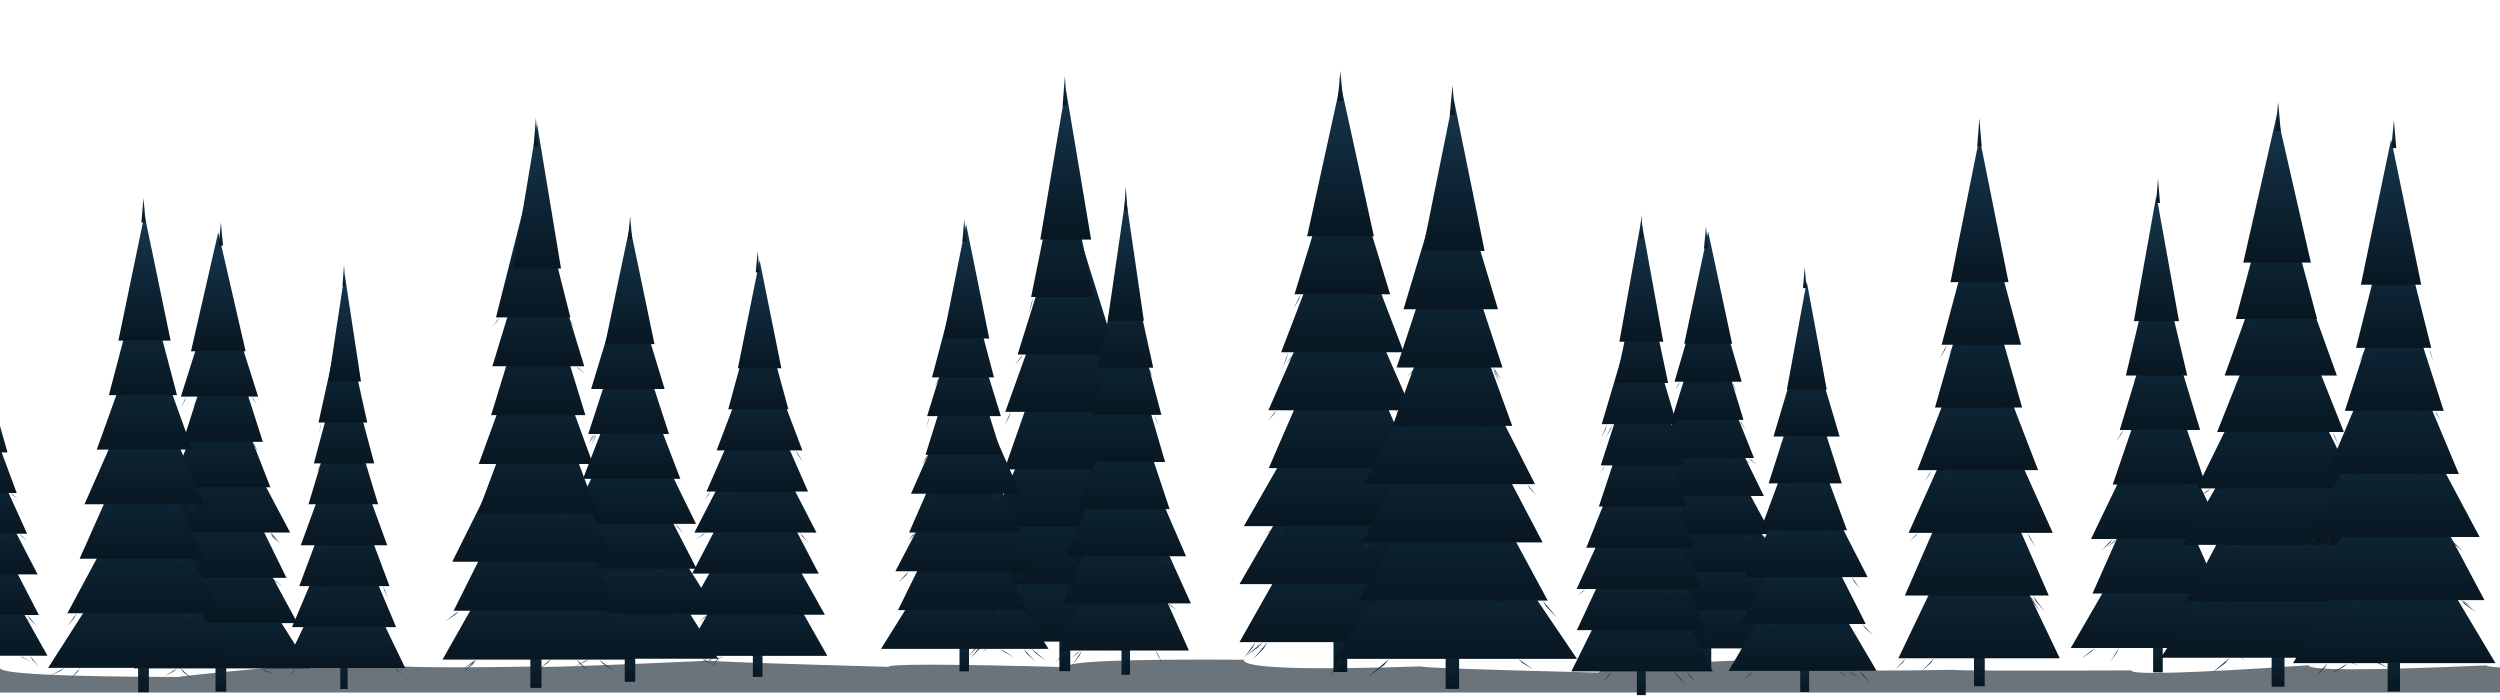
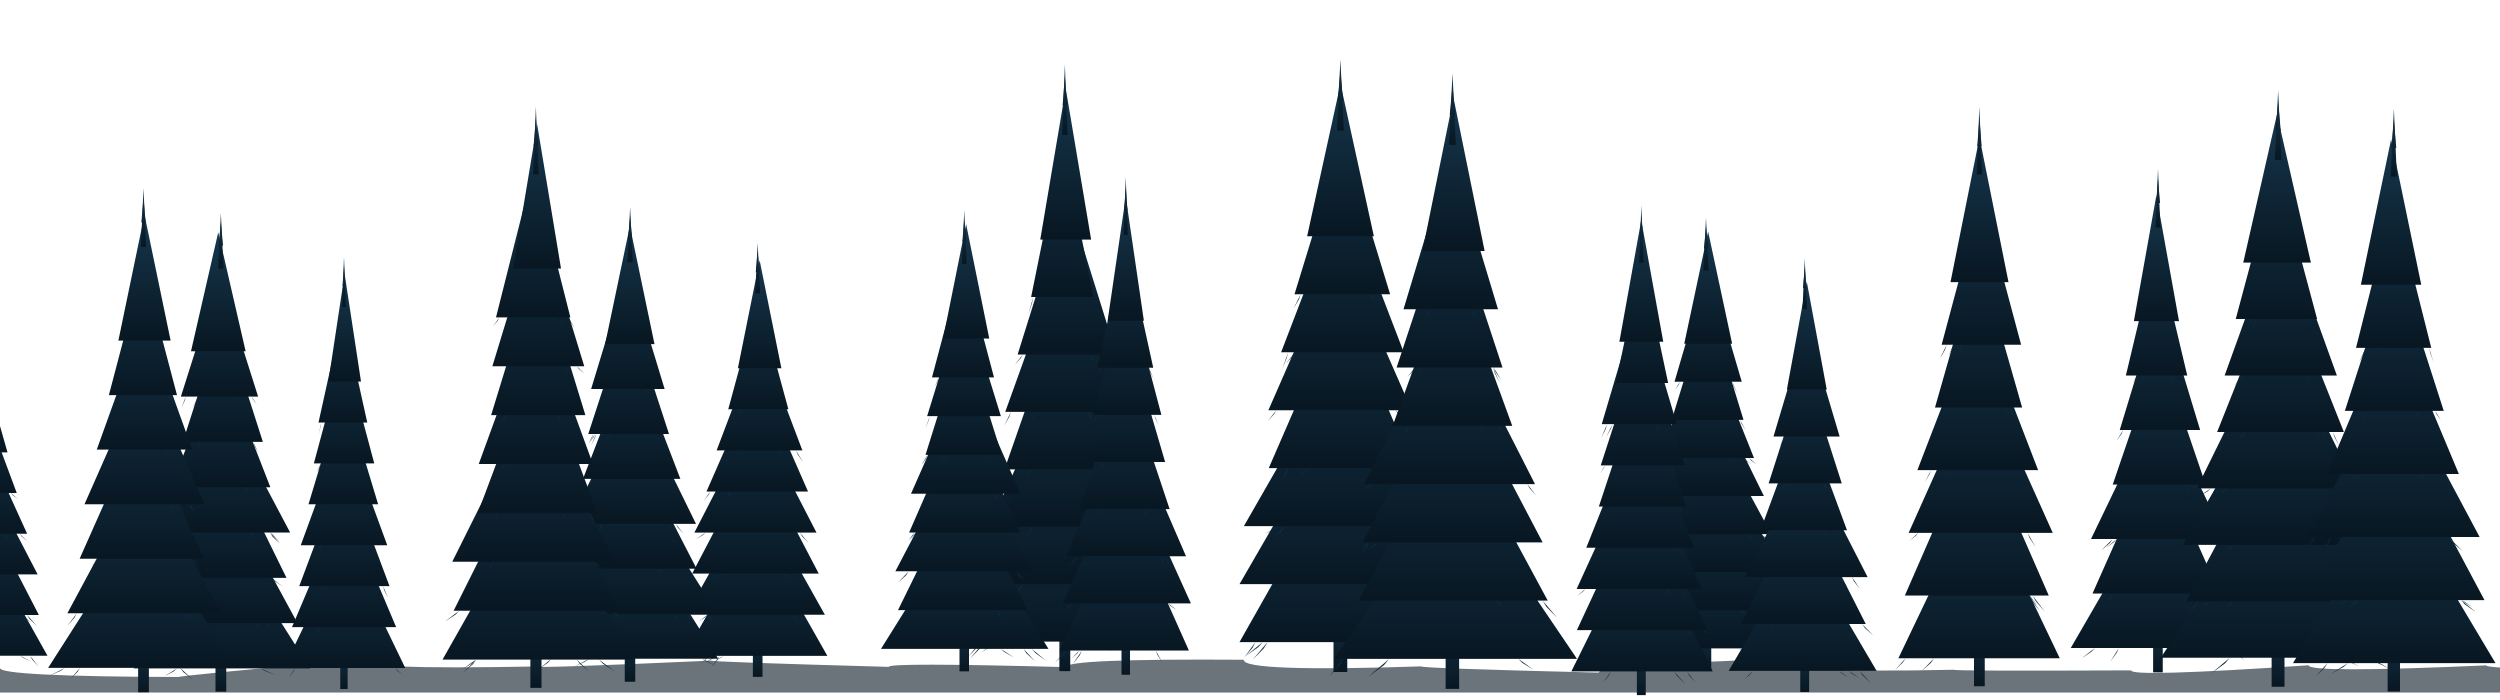
<svg xmlns="http://www.w3.org/2000/svg" viewBox="0 0 2000 560" preserveAspectRatio="none">
  <defs>
    <linearGradient id="g" x1="0" y1="0" x2="0" y2="1">
      <stop offset="0" stop-color="#16374e" />
      <stop offset="1" stop-color="#081722" />
    </linearGradient>
  </defs>
  <path d="M0 554 L0 534.4 Q 0 541.2 143 541.6 Q 142 540.7 285 527.7 Q 284 535.9 427 533.2 Q 426 534.9 569 528.5 Q 568 529.5 711 533.5 Q 710 529.9 853 533.7 Q 852 526.8 995 527.8 Q 994 537.8 1137 533.1 Q 1136 534.6 1279 538.1 Q 1278 532.1 1421 527.3 Q 1420 538.9 1563 535.8 Q 1562 536.9 1705 536.3 Q 1704 541.9 1847 532.2 Q 1846 538.6 1989 532.3 Q 1988 535.6 2131 537.0 L2000 554 Z" fill="#081722" opacity="0.6" />
  <rect x="847.5" y="475.6" width="8.7" height="61.3" fill="url(#g)" />
  <polygon points="779.5,513.3 922.5,513.3 851.0,371.9" fill="url(#g)" />
  <polygon points="881.6,513.3 888.9,521.4 883.4,516.1" fill="url(#g)" />
  <polygon points="784.5,513.3 774.8,525.1 782.1,517.5" fill="url(#g)" />
  <polygon points="796.4,513.3 785.3,521.8 793.6,516.3" fill="url(#g)" />
  <polygon points="787.5,513.3 775.8,527.1 784.6,518.1" fill="url(#g)" />
  <polygon points="777.9,467.4 923.9,467.4 850.9,328.9" fill="url(#g)" />
  <polygon points="790.1,467.4 777.8,474.2 787.0,469.8" fill="url(#g)" />
  <polygon points="794.3,467.4 784.4,474.5 791.9,469.9" fill="url(#g)" />
  <polygon points="818.4,467.4 808.3,478.9 815.9,471.4" fill="url(#g)" />
  <polygon points="791.5,421.4 912.5,421.4 852.0,285.9" fill="url(#g)" />
  <polygon points="810.1,421.4 799.3,429.3 807.4,424.2" fill="url(#g)" />
  <polygon points="825.8,421.4 817.9,434.6 823.8,426.0" fill="url(#g)" />
  <polygon points="812.6,421.4 803.3,430.6 810.3,424.6" fill="url(#g)" />
  <polygon points="801.1,421.4 790.5,429.4 798.4,424.2" fill="url(#g)" />
  <polygon points="803.6,375.5 896.2,375.5 849.9,242.9" fill="url(#g)" />
  <polygon points="817.2,375.5 811.6,383.3 815.8,378.2" fill="url(#g)" />
  <polygon points="825.8,375.5 818.0,383.4 823.9,378.2" fill="url(#g)" />
  <polygon points="871.2,375.5 876.3,385.0 872.5,378.8" fill="url(#g)" />
  <polygon points="879.6,375.5 885.2,388.4 881.0,380.0" fill="url(#g)" />
  <polygon points="804.2,329.5 897.3,329.5 850.8,199.9" fill="url(#g)" />
  <polygon points="870.5,329.5 876.2,342.0 871.9,333.9" fill="url(#g)" />
  <polygon points="828.4,329.5 823.4,342.3 827.1,334.0" fill="url(#g)" />
  <polygon points="879.5,329.5 885.3,340.9 881.0,333.5" fill="url(#g)" />
  <polygon points="808.7,329.5 803.4,340.7 807.4,333.4" fill="url(#g)" />
  <polygon points="814.1,283.6 893.2,283.6 853.7,156.9" fill="url(#g)" />
  <polygon points="872.4,283.6 879.3,295.0 874.2,287.6" fill="url(#g)" />
  <polygon points="818.3,283.6 811.9,291.7 816.7,286.4" fill="url(#g)" />
  <polygon points="824.9,237.6 874.8,237.6 849.9,113.9" fill="url(#g)" />
  <polygon points="839.5,237.6 836.7,246.2 838.8,240.6" fill="url(#g)" />
  <polygon points="826.6,237.6 822.6,251.7 825.6,242.5" fill="url(#g)" />
  <polygon points="831.8,237.6 828.0,251.2 830.9,242.4" fill="url(#g)" />
  <polygon points="862.9,237.6 866.9,248.0 863.9,241.3" fill="url(#g)" />
  <rect x="1360.6" y="490.5" width="8.4" height="45.7" fill="url(#g)" />
  <polygon points="1300.3,518.7 1428.4,518.7 1364.3,413.2" fill="url(#g)" />
  <polygon points="1391.3,518.7 1401.5,525.4 1393.9,521.0" fill="url(#g)" />
  <polygon points="1408.8,518.7 1417.3,524.2 1410.9,520.6" fill="url(#g)" />
  <polygon points="1327.6,518.7 1317.0,525.6 1324.9,521.1" fill="url(#g)" />
  <polygon points="1299.2,488.2 1429.8,488.2 1364.5,384.7" fill="url(#g)" />
  <polygon points="1391.8,488.2 1402.6,494.3 1394.5,490.3" fill="url(#g)" />
  <polygon points="1325.2,488.2 1318.6,495.6 1323.5,490.8" fill="url(#g)" />
  <polygon points="1302.4,457.7 1428.4,457.7 1365.4,356.2" fill="url(#g)" />
  <polygon points="1324.9,457.7 1314.7,463.2 1322.4,459.6" fill="url(#g)" />
  <polygon points="1406.4,457.7 1415.9,462.0 1408.8,459.2" fill="url(#g)" />
  <polygon points="1314.7,457.7 1306.6,464.6 1312.6,460.1" fill="url(#g)" />
  <polygon points="1413.9,457.7 1424.6,468.2 1416.5,461.4" fill="url(#g)" />
  <polygon points="1309.6,427.3 1417.1,427.3 1363.3,327.7" fill="url(#g)" />
  <polygon points="1408.9,427.3 1417.5,434.4 1411.0,429.8" fill="url(#g)" />
  <polygon points="1397.4,427.3 1407.0,435.8 1399.8,430.3" fill="url(#g)" />
  <polygon points="1315.3,396.8 1411.1,396.8 1363.2,299.2" fill="url(#g)" />
  <polygon points="1398.4,396.8 1403.9,404.4 1399.7,399.5" fill="url(#g)" />
  <polygon points="1318.3,396.8 1312.4,402.7 1316.8,398.9" fill="url(#g)" />
  <polygon points="1326.8,366.4 1403.2,366.4 1365.0,270.7" fill="url(#g)" />
  <polygon points="1329.5,366.4 1323.3,370.7 1327.9,367.9" fill="url(#g)" />
  <polygon points="1399.3,366.4 1405.2,371.5 1400.7,368.2" fill="url(#g)" />
  <polygon points="1394.3,366.4 1401.0,371.3 1396.0,368.1" fill="url(#g)" />
  <polygon points="1382.6,366.4 1386.7,375.8 1383.7,369.7" fill="url(#g)" />
  <polygon points="1337.4,335.9 1394.8,335.9 1366.1,242.2" fill="url(#g)" />
  <polygon points="1339.8,335.9 1336.4,340.3 1339.0,337.4" fill="url(#g)" />
  <polygon points="1384.2,335.9 1387.1,344.1 1384.9,338.8" fill="url(#g)" />
  <polygon points="1392.1,335.9 1396.5,344.3 1393.2,338.8" fill="url(#g)" />
  <polygon points="1379.6,335.9 1383.6,345.4 1380.6,339.2" fill="url(#g)" />
  <polygon points="1339.6,305.4 1393.4,305.4 1366.5,213.7" fill="url(#g)" />
  <polygon points="1377.3,305.4 1381.6,314.8 1378.4,308.7" fill="url(#g)" />
  <polygon points="1385.7,305.4 1389.8,314.7 1386.8,308.7" fill="url(#g)" />
  <polygon points="1344.0,305.4 1340.0,311.9 1343.0,307.7" fill="url(#g)" />
  <rect x="1066.8" y="475.7" width="11.0" height="61.9" fill="url(#g)" />
  <polygon points="991.6,513.7 1153.1,513.7 1072.3,371.0" fill="url(#g)" />
  <polygon points="1010.2,513.7 996.8,524.7 1006.9,517.5" fill="url(#g)" />
  <polygon points="1004.3,513.7 995.3,526.2 1002.1,518.1" fill="url(#g)" />
  <polygon points="1014.1,513.7 1002.1,527.8 1011.1,518.6" fill="url(#g)" />
  <polygon points="991.6,467.3 1153.1,467.3 1072.4,327.6" fill="url(#g)" />
  <polygon points="1128.5,467.3 1142.6,478.1 1132.0,471.1" fill="url(#g)" />
  <polygon points="1141.9,467.3 1153.9,475.3 1144.9,470.1" fill="url(#g)" />
  <polygon points="995.1,420.9 1152.0,420.9 1073.5,284.1" fill="url(#g)" />
  <polygon points="1023.6,420.9 1011.5,427.2 1020.6,423.1" fill="url(#g)" />
  <polygon points="1027.7,420.9 1015.4,433.6 1024.7,425.4" fill="url(#g)" />
  <polygon points="1015.0,374.5 1131.1,374.5 1073.1,240.7" fill="url(#g)" />
  <polygon points="1044.8,374.5 1037.8,385.0 1043.0,378.2" fill="url(#g)" />
  <polygon points="1030.9,374.5 1021.5,388.7 1028.6,379.5" fill="url(#g)" />
  <polygon points="1101.1,374.5 1109.9,385.1 1103.3,378.2" fill="url(#g)" />
  <polygon points="1014.7,328.2 1129.4,328.2 1072.0,197.3" fill="url(#g)" />
  <polygon points="1021.0,328.2 1014.3,336.9 1019.3,331.2" fill="url(#g)" />
  <polygon points="1116.2,328.2 1125.7,336.4 1118.6,331.1" fill="url(#g)" />
  <polygon points="1024.9,281.8 1123.0,281.8 1073.9,153.9" fill="url(#g)" />
  <polygon points="1036.3,281.8 1028.6,290.7 1034.4,284.9" fill="url(#g)" />
  <polygon points="1030.6,281.8 1025.6,295.6 1029.3,286.6" fill="url(#g)" />
  <polygon points="1035.6,235.4 1112.1,235.4 1073.9,110.5" fill="url(#g)" />
  <polygon points="1040.6,235.4 1034.8,246.8 1039.2,239.4" fill="url(#g)" />
  <polygon points="1096.2,235.4 1103.0,244.4 1097.9,238.5" fill="url(#g)" />
  <polygon points="1097.8,235.4 1102.5,242.2 1099.0,237.8" fill="url(#g)" />
  <polygon points="1101.7,235.4 1107.3,248.0 1103.1,239.8" fill="url(#g)" />
  <rect x="767.6" y="490.5" width="7.6" height="46.6" fill="url(#g)" />
  <polygon points="704.8,519.1 838.8,519.1 771.8,411.7" fill="url(#g)" />
  <polygon points="825.4,519.1 836.9,528.7 828.3,522.4" fill="url(#g)" />
  <polygon points="818.8,519.1 828.1,529.1 821.1,522.6" fill="url(#g)" />
  <polygon points="800.6,519.1 811.4,526.1 803.3,521.5" fill="url(#g)" />
  <polygon points="718.4,488.1 822.0,488.1 770.2,382.6" fill="url(#g)" />
  <polygon points="797.4,488.1 804.3,498.7 799.1,491.8" fill="url(#g)" />
  <polygon points="797.9,488.1 805.7,493.0 799.9,489.8" fill="url(#g)" />
  <polygon points="716.3,457.0 824.7,457.0 770.5,353.6" fill="url(#g)" />
  <polygon points="812.7,457.0 822.4,467.7 815.1,460.7" fill="url(#g)" />
  <polygon points="727.0,457.0 718.4,466.1 724.9,460.2" fill="url(#g)" />
  <polygon points="727.3,426.0 815.9,426.0 771.6,324.5" fill="url(#g)" />
  <polygon points="735.7,426.0 728.1,435.1 733.8,429.2" fill="url(#g)" />
  <polygon points="807.2,426.0 812.1,430.7 808.4,427.6" fill="url(#g)" />
  <polygon points="732.8,426.0 727.9,432.1 731.5,428.1" fill="url(#g)" />
  <polygon points="731.8,426.0 726.4,432.6 730.5,428.3" fill="url(#g)" />
  <polygon points="728.8,395.0 816.4,395.0 772.6,295.5" fill="url(#g)" />
  <polygon points="795.1,395.0 800.9,402.9 796.5,397.7" fill="url(#g)" />
  <polygon points="804.6,395.0 809.1,405.6 805.7,398.7" fill="url(#g)" />
  <polygon points="794.1,395.0 798.6,403.4 795.2,397.9" fill="url(#g)" />
  <polygon points="745.5,395.0 740.7,403.5 744.3,397.9" fill="url(#g)" />
  <polygon points="740.4,363.9 801.4,363.9 770.9,266.4" fill="url(#g)" />
  <polygon points="754.9,363.9 750.2,373.9 753.7,367.4" fill="url(#g)" />
  <polygon points="758.1,363.9 753.6,373.9 757.0,367.4" fill="url(#g)" />
  <polygon points="742.1,363.9 737.2,372.0 740.9,366.8" fill="url(#g)" />
  <polygon points="787.4,363.9 790.8,371.6 788.2,366.6" fill="url(#g)" />
  <polygon points="741.7,332.9 800.7,332.9 771.2,237.4" fill="url(#g)" />
  <polygon points="756.0,332.9 753.1,339.7 755.3,335.3" fill="url(#g)" />
  <polygon points="743.8,332.9 740.4,342.8 742.9,336.3" fill="url(#g)" />
  <polygon points="745.6,301.9 795.2,301.9 770.4,208.4" fill="url(#g)" />
  <polygon points="751.1,301.9 747.8,309.5 750.3,304.5" fill="url(#g)" />
  <polygon points="785.9,301.9 790.3,307.4 787.0,303.8" fill="url(#g)" />
  <rect x="1722.5" y="487.1" width="7.7" height="50.8" fill="url(#g)" />
  <polygon points="1656.6,518.4 1792.4,518.4 1724.5,401.0" fill="url(#g)" />
  <polygon points="1675.9,518.4 1665.3,526.7 1673.2,521.3" fill="url(#g)" />
  <polygon points="1784.4,518.4 1796.0,528.5 1787.3,521.9" fill="url(#g)" />
  <polygon points="1695.1,518.4 1688.2,529.4 1693.4,522.2" fill="url(#g)" />
  <polygon points="1674.0,474.8 1775.8,474.8 1724.9,360.2" fill="url(#g)" />
  <polygon points="1769.1,474.8 1776.0,484.4 1770.8,478.1" fill="url(#g)" />
  <polygon points="1690.8,474.8 1682.5,484.5 1688.8,478.2" fill="url(#g)" />
  <polygon points="1672.8,431.2 1780.4,431.2 1726.6,319.4" fill="url(#g)" />
  <polygon points="1690.1,431.2 1681.1,440.3 1687.9,434.4" fill="url(#g)" />
  <polygon points="1693.2,431.2 1685.3,438.1 1691.2,433.6" fill="url(#g)" />
  <polygon points="1690.2,387.6 1764.5,387.6 1727.4,278.6" fill="url(#g)" />
  <polygon points="1755.9,387.6 1762.1,398.2 1757.4,391.3" fill="url(#g)" />
  <polygon points="1752.2,387.6 1758.3,392.9 1753.7,389.5" fill="url(#g)" />
  <polygon points="1756.6,387.6 1763.2,394.5 1758.2,390.0" fill="url(#g)" />
  <polygon points="1748.6,387.6 1753.0,397.8 1749.7,391.2" fill="url(#g)" />
  <polygon points="1695.8,344.0 1760.1,344.0 1728.0,237.9" fill="url(#g)" />
  <polygon points="1709.3,344.0 1705.2,353.2 1708.3,347.2" fill="url(#g)" />
  <polygon points="1698.6,344.0 1693.1,352.8 1697.2,347.1" fill="url(#g)" />
  <polygon points="1700.7,300.4 1749.8,300.4 1725.3,197.1" fill="url(#g)" />
  <polygon points="1714.2,300.4 1711.7,309.1 1713.6,303.5" fill="url(#g)" />
  <polygon points="1710.2,300.4 1706.2,305.8 1709.2,302.3" fill="url(#g)" />
  <polygon points="1735.5,300.4 1738.3,310.8 1736.2,304.1" fill="url(#g)" />
  <polygon points="1735.9,300.4 1740.2,310.4 1737.0,303.9" fill="url(#g)" />
  <rect x="897.2" y="489.5" width="6.8" height="50.3" fill="url(#g)" />
  <polygon points="847.7,520.4 951.1,520.4 899.4,404.4" fill="url(#g)" />
  <polygon points="853.1,520.4 843.9,530.2 850.8,523.8" fill="url(#g)" />
  <polygon points="924.6,520.4 929.9,530.1 925.9,523.8" fill="url(#g)" />
  <polygon points="863.4,520.4 857.4,526.7 861.9,522.6" fill="url(#g)" />
  <polygon points="865.6,520.4 858.1,531.4 863.7,524.3" fill="url(#g)" />
  <polygon points="850.1,482.7 952.7,482.7 901.4,369.1" fill="url(#g)" />
  <polygon points="857.5,482.7 848.6,491.1 855.3,485.7" fill="url(#g)" />
  <polygon points="934.6,482.7 941.2,488.0 936.2,484.6" fill="url(#g)" />
  <polygon points="852.8,445.0 948.8,445.0 900.8,333.9" fill="url(#g)" />
  <polygon points="861.6,445.0 853.1,455.6 859.5,448.7" fill="url(#g)" />
  <polygon points="928.7,445.0 933.6,455.7 929.9,448.8" fill="url(#g)" />
  <polygon points="932.1,445.0 939.3,455.8 933.9,448.8" fill="url(#g)" />
  <polygon points="863.2,407.3 935.7,407.3 899.5,298.6" fill="url(#g)" />
  <polygon points="915.0,407.3 918.9,418.7 916.0,411.3" fill="url(#g)" />
  <polygon points="883.1,407.3 879.2,414.6 882.1,409.9" fill="url(#g)" />
  <polygon points="869.8,369.6 932.1,369.6 901.0,263.3" fill="url(#g)" />
  <polygon points="882.9,369.6 877.4,378.2 881.5,372.6" fill="url(#g)" />
  <polygon points="883.3,369.6 879.4,376.2 882.3,371.9" fill="url(#g)" />
  <polygon points="874.3,331.9 929.1,331.9 901.7,228.0" fill="url(#g)" />
  <polygon points="923.5,331.9 926.9,340.3 924.4,334.9" fill="url(#g)" />
  <polygon points="877.6,331.9 873.3,341.3 876.6,335.2" fill="url(#g)" />
  <polygon points="877.9,294.2 922.6,294.2 900.3,192.8" fill="url(#g)" />
  <polygon points="880.7,294.2 877.6,301.6 879.9,296.8" fill="url(#g)" />
  <polygon points="919.1,294.2 922.8,303.0 920.0,297.3" fill="url(#g)" />
  <polygon points="880.7,294.2 877.0,300.2 879.8,296.3" fill="url(#g)" />
  <rect x="-23.0" y="497.9" width="6.9" height="43.4" fill="url(#g)" />
  <polygon points="-74.2,524.6 38.0,524.6 -18.1,424.5" fill="url(#g)" />
  <polygon points="24.0,524.6 30.8,533.2 25.7,527.6" fill="url(#g)" />
  <polygon points="-47.0,524.6 -55.6,530.9 -49.2,526.8" fill="url(#g)" />
  <polygon points="16.2,524.6 25.0,529.4 18.4,526.2" fill="url(#g)" />
  <polygon points="-61.8,524.6 -69.2,534.1 -63.7,527.9" fill="url(#g)" />
  <polygon points="-70.1,492.0 31.1,492.0 -19.5,394.0" fill="url(#g)" />
  <polygon points="21.7,492.0 29.6,500.9 23.6,495.1" fill="url(#g)" />
  <polygon points="-47.3,492.0 -52.5,497.5 -48.6,493.9" fill="url(#g)" />
  <polygon points="17.2,492.0 25.3,498.2 19.3,494.2" fill="url(#g)" />
  <polygon points="-47.5,492.0 -53.6,496.7 -49.0,493.7" fill="url(#g)" />
  <polygon points="-69.2,459.5 30.1,459.5 -19.6,363.6" fill="url(#g)" />
  <polygon points="-44.7,459.5 -51.6,466.3 -46.4,461.9" fill="url(#g)" />
  <polygon points="-45.7,459.5 -51.2,467.6 -47.0,462.3" fill="url(#g)" />
  <polygon points="-54.5,459.5 -62.3,463.8 -56.4,461.0" fill="url(#g)" />
  <polygon points="-65.4,459.5 -70.4,467.7 -66.7,462.4" fill="url(#g)" />
  <polygon points="-63.4,427.0 21.7,427.0 -20.9,333.1" fill="url(#g)" />
  <polygon points="1.1,427.0 6.0,434.4 2.3,429.6" fill="url(#g)" />
  <polygon points="3.8,427.0 9.2,437.0 5.1,430.5" fill="url(#g)" />
  <polygon points="15.7,427.0 22.0,433.2 17.3,429.1" fill="url(#g)" />
  <polygon points="-46.7,427.0 -53.3,433.6 -48.3,429.3" fill="url(#g)" />
  <polygon points="-54.8,394.4 13.4,394.4 -20.7,302.6" fill="url(#g)" />
  <polygon points="-50.0,394.4 -55.3,403.2 -51.4,397.5" fill="url(#g)" />
  <polygon points="8.7,394.4 14.3,399.2 10.1,396.1" fill="url(#g)" />
  <polygon points="-1.5,394.4 4.1,402.5 -0.1,397.2" fill="url(#g)" />
  <polygon points="-45.3,394.4 -50.2,402.3 -46.5,397.2" fill="url(#g)" />
  <polygon points="-45.1,361.9 6.0,361.9 -19.5,272.2" fill="url(#g)" />
  <polygon points="-33.0,361.9 -36.1,368.6 -33.8,364.2" fill="url(#g)" />
  <polygon points="-36.6,361.9 -39.3,370.5 -37.3,364.9" fill="url(#g)" />
  <polygon points="-39.3,329.3 -0.1,329.3 -19.7,241.7" fill="url(#g)" />
  <polygon points="-7.9,329.3 -4.9,339.2 -7.2,332.8" fill="url(#g)" />
  <polygon points="-2.8,329.3 -0.5,333.6 -2.2,330.8" fill="url(#g)" />
  <polygon points="-7.7,329.3 -5.6,338.8 -7.1,332.6" fill="url(#g)" />
  <rect x="602.3" y="497.7" width="7.7" height="43.8" fill="url(#g)" />
  <polygon points="547.1,524.7 661.9,524.7 604.5,423.5" fill="url(#g)" />
  <polygon points="575.8,524.7 569.3,533.5 574.2,527.8" fill="url(#g)" />
  <polygon points="578.8,524.7 571.7,528.8 577.0,526.1" fill="url(#g)" />
  <polygon points="566.8,524.7 560.9,530.8 565.3,526.8" fill="url(#g)" />
  <polygon points="572.5,524.7 564.3,530.1 570.5,526.6" fill="url(#g)" />
  <polygon points="548.9,491.8 659.9,491.8 604.4,392.8" fill="url(#g)" />
  <polygon points="633.9,491.8 642.0,499.8 635.9,494.6" fill="url(#g)" />
  <polygon points="565.8,491.8 559.0,497.5 564.1,493.8" fill="url(#g)" />
  <polygon points="553.7,458.9 655.0,458.9 604.4,362.0" fill="url(#g)" />
  <polygon points="627.6,458.9 635.1,463.9 629.4,460.7" fill="url(#g)" />
  <polygon points="577.5,458.9 571.1,463.4 575.9,460.5" fill="url(#g)" />
  <polygon points="555.5,426.1 653.2,426.1 604.3,331.2" fill="url(#g)" />
  <polygon points="639.9,426.1 647.0,434.5 641.7,429.0" fill="url(#g)" />
  <polygon points="564.4,426.1 556.4,431.6 562.4,428.0" fill="url(#g)" />
  <polygon points="565.2,393.2 646.4,393.2 605.8,300.5" fill="url(#g)" />
  <polygon points="578.2,393.2 572.1,398.9 576.7,395.2" fill="url(#g)" />
  <polygon points="568.3,393.2 563.1,400.5 567.0,395.7" fill="url(#g)" />
  <polygon points="584.7,393.2 577.9,402.2 583.0,396.4" fill="url(#g)" />
  <polygon points="573.3,360.3 641.9,360.3 607.6,269.7" fill="url(#g)" />
  <polygon points="622.0,360.3 627.4,367.5 623.4,362.8" fill="url(#g)" />
  <polygon points="591.1,360.3 587.7,369.8 590.3,363.6" fill="url(#g)" />
  <polygon points="636.7,360.3 642.5,369.7 638.2,363.6" fill="url(#g)" />
  <polygon points="582.6,327.4 630.7,327.4 606.6,238.9" fill="url(#g)" />
  <polygon points="587.0,327.4 584.0,334.5 586.2,329.9" fill="url(#g)" />
  <polygon points="591.8,327.4 588.9,337.4 591.1,330.9" fill="url(#g)" />
  <polygon points="593.3,327.4 590.9,335.4 592.7,330.2" fill="url(#g)" />
  <rect x="499.8" y="497.5" width="8.4" height="47.9" fill="url(#g)" />
  <polygon points="435.5,527.0 574.6,527.0 505.0,416.3" fill="url(#g)" />
  <polygon points="441.1,527.0 431.1,535.3 438.6,529.9" fill="url(#g)" />
  <polygon points="561.6,527.0 572.9,532.6 564.4,528.9" fill="url(#g)" />
  <polygon points="471.5,527.0 459.0,533.5 468.3,529.2" fill="url(#g)" />
  <polygon points="437.4,491.0 574.1,491.0 505.8,382.7" fill="url(#g)" />
  <polygon points="549.2,491.0 557.2,500.2 551.2,494.2" fill="url(#g)" />
  <polygon points="565.4,491.0 573.2,499.1 567.3,493.8" fill="url(#g)" />
  <polygon points="450.2,491.0 438.1,495.7 447.2,492.7" fill="url(#g)" />
  <polygon points="539.1,491.0 546.0,498.5 540.8,493.6" fill="url(#g)" />
  <polygon points="448.1,455.0 557.3,455.0 502.7,349.0" fill="url(#g)" />
  <polygon points="473.7,455.0 466.8,460.2 472.0,456.9" fill="url(#g)" />
  <polygon points="455.3,455.0 446.3,459.6 453.0,456.6" fill="url(#g)" />
  <polygon points="458.6,455.0 448.9,465.1 456.2,458.6" fill="url(#g)" />
  <polygon points="526.2,455.0 533.5,461.4 528.0,457.3" fill="url(#g)" />
  <polygon points="455.3,419.1 556.8,419.1 506.0,315.4" fill="url(#g)" />
  <polygon points="482.1,419.1 476.2,427.8 480.7,422.2" fill="url(#g)" />
  <polygon points="540.5,419.1 547.0,427.1 542.2,421.9" fill="url(#g)" />
  <polygon points="534.5,419.1 540.3,425.9 536.0,421.5" fill="url(#g)" />
  <polygon points="482.0,419.1 476.9,427.8 480.7,422.1" fill="url(#g)" />
  <polygon points="466.4,383.1 544.3,383.1 505.4,281.7" fill="url(#g)" />
  <polygon points="474.0,383.1 468.1,392.9 472.6,386.6" fill="url(#g)" />
  <polygon points="537.1,383.1 542.0,389.7 538.3,385.4" fill="url(#g)" />
  <polygon points="470.6,347.2 535.2,347.2 502.9,248.1" fill="url(#g)" />
  <polygon points="476.2,347.2 471.8,353.9 475.1,349.5" fill="url(#g)" />
  <polygon points="488.3,347.2 483.5,354.6 487.1,349.8" fill="url(#g)" />
  <polygon points="474.7,347.2 470.6,355.5 473.7,350.1" fill="url(#g)" />
  <polygon points="477.0,347.2 473.0,356.2 476.0,350.3" fill="url(#g)" />
  <polygon points="472.9,311.2 531.7,311.2 502.3,214.4" fill="url(#g)" />
  <polygon points="484.3,311.2 480.0,318.2 483.2,313.7" fill="url(#g)" />
  <polygon points="516.4,311.2 521.6,318.1 517.7,313.6" fill="url(#g)" />
  <polygon points="487.7,311.2 483.3,320.9 486.6,314.6" fill="url(#g)" />
  <rect x="1579.2" y="490.5" width="8.6" height="58.5" fill="url(#g)" />
  <polygon points="1518.7,526.6 1647.8,526.6 1583.3,391.5" fill="url(#g)" />
  <polygon points="1524.5,526.6 1516.0,536.0 1522.4,529.8" fill="url(#g)" />
  <polygon points="1547.3,526.6 1537.2,537.0 1544.8,530.2" fill="url(#g)" />
  <polygon points="1523.9,476.4 1639.0,476.4 1581.4,344.6" fill="url(#g)" />
  <polygon points="1623.0,476.4 1632.0,488.8 1625.2,480.7" fill="url(#g)" />
  <polygon points="1626.1,476.4 1635.9,489.4 1628.6,480.9" fill="url(#g)" />
  <polygon points="1623.8,476.4 1629.7,484.4 1625.3,479.2" fill="url(#g)" />
  <polygon points="1526.9,426.3 1642.2,426.3 1584.5,297.7" fill="url(#g)" />
  <polygon points="1534.6,426.3 1527.5,432.7 1532.8,428.5" fill="url(#g)" />
  <polygon points="1622.1,426.3 1628.5,437.9 1623.7,430.3" fill="url(#g)" />
  <polygon points="1533.9,376.1 1630.5,376.1 1582.2,250.7" fill="url(#g)" />
  <polygon points="1561.1,376.1 1556.2,388.8 1559.8,380.5" fill="url(#g)" />
  <polygon points="1544.9,376.1 1539.9,385.6 1543.6,379.4" fill="url(#g)" />
  <polygon points="1548.0,326.0 1617.7,326.0 1582.8,203.8" fill="url(#g)" />
  <polygon points="1604.1,326.0 1608.1,338.0 1605.1,330.2" fill="url(#g)" />
  <polygon points="1607.8,326.0 1613.5,338.3 1609.2,330.3" fill="url(#g)" />
  <polygon points="1553.3,275.8 1616.9,275.8 1585.1,156.9" fill="url(#g)" />
  <polygon points="1569.8,275.8 1565.8,287.5 1568.8,279.9" fill="url(#g)" />
  <polygon points="1562.9,275.8 1558.8,284.7 1561.9,278.9" fill="url(#g)" />
  <polygon points="1557.4,275.8 1551.8,287.1 1556.0,279.8" fill="url(#g)" />
  <rect x="1817.3" y="489.2" width="10.3" height="60.2" fill="url(#g)" />
  <polygon points="1728.6,526.2 1912.7,526.2 1820.7,387.3" fill="url(#g)" />
  <polygon points="1874.3,526.2 1887.3,533.0 1877.6,528.6" fill="url(#g)" />
  <polygon points="1783.8,526.2 1769.1,538.7 1780.1,530.6" fill="url(#g)" />
  <polygon points="1896.1,526.2 1912.0,535.2 1900.1,529.4" fill="url(#g)" />
  <polygon points="1749.0,481.1 1893.5,481.1 1821.3,345.0" fill="url(#g)" />
  <polygon points="1758.9,481.1 1747.7,493.8 1756.1,485.5" fill="url(#g)" />
  <polygon points="1768.1,481.1 1757.5,487.4 1765.5,483.3" fill="url(#g)" />
  <polygon points="1785.7,481.1 1777.7,489.5 1783.7,484.0" fill="url(#g)" />
  <polygon points="1746.3,435.9 1898.7,435.9 1822.5,302.7" fill="url(#g)" />
  <polygon points="1875.7,435.9 1886.6,448.1 1878.5,440.2" fill="url(#g)" />
  <polygon points="1787.7,435.9 1774.2,443.4 1784.3,438.5" fill="url(#g)" />
  <polygon points="1757.4,390.7 1885.4,390.7 1821.4,260.5" fill="url(#g)" />
  <polygon points="1775.4,390.7 1768.7,400.3 1773.7,394.1" fill="url(#g)" />
  <polygon points="1781.8,390.7 1772.5,398.4 1779.5,393.4" fill="url(#g)" />
  <polygon points="1768.6,390.7 1759.2,397.2 1766.2,393.0" fill="url(#g)" />
  <polygon points="1773.7,345.6 1875.1,345.6 1824.4,218.2" fill="url(#g)" />
  <polygon points="1796.5,345.6 1787.8,355.1 1794.3,348.9" fill="url(#g)" />
  <polygon points="1857.9,345.6 1864.4,356.4 1859.5,349.3" fill="url(#g)" />
  <polygon points="1852.2,345.6 1859.3,353.0 1854.0,348.2" fill="url(#g)" />
  <polygon points="1866.2,345.6 1871.3,356.6 1867.5,349.4" fill="url(#g)" />
  <polygon points="1779.7,300.4 1869.5,300.4 1824.6,175.9" fill="url(#g)" />
  <polygon points="1844.7,300.4 1850.6,311.7 1846.2,304.3" fill="url(#g)" />
  <polygon points="1794.6,300.4 1787.4,308.5 1792.8,303.2" fill="url(#g)" />
  <polygon points="1788.6,255.2 1853.7,255.2 1821.1,133.6" fill="url(#g)" />
  <polygon points="1846.8,255.2 1850.2,264.9 1847.6,258.6" fill="url(#g)" />
  <polygon points="1804.7,255.2 1799.5,268.8 1803.4,260.0" fill="url(#g)" />
  <polygon points="1802.1,255.2 1797.2,264.3 1800.8,258.4" fill="url(#g)" />
  <rect x="424.3" y="491.6" width="8.9" height="58.7" fill="url(#g)" />
  <polygon points="354.0,527.7 507.2,527.7 430.6,392.3" fill="url(#g)" />
  <polygon points="461.4,527.7 471.2,537.1 463.8,531.0" fill="url(#g)" />
  <polygon points="479.2,527.7 492.2,537.4 482.5,531.1" fill="url(#g)" />
  <polygon points="381.0,527.7 370.5,538.0 378.4,531.3" fill="url(#g)" />
  <polygon points="380.6,527.7 370.1,535.4 378.0,530.4" fill="url(#g)" />
  <polygon points="362.9,488.6 495.7,488.6 429.3,355.7" fill="url(#g)" />
  <polygon points="367.4,488.6 355.9,497.2 364.5,491.6" fill="url(#g)" />
  <polygon points="489.8,488.6 501.6,499.3 492.8,492.3" fill="url(#g)" />
  <polygon points="361.8,449.4 491.9,449.4 426.8,319.1" fill="url(#g)" />
  <polygon points="475.4,449.4 484.6,456.9 477.7,452.0" fill="url(#g)" />
  <polygon points="395.4,449.4 386.3,459.9 393.1,453.1" fill="url(#g)" />
  <polygon points="382.3,410.3 477.8,410.3 430.1,282.5" fill="url(#g)" />
  <polygon points="449.3,410.3 457.3,418.9 451.3,413.3" fill="url(#g)" />
  <polygon points="471.8,410.3 478.3,422.8 473.4,414.7" fill="url(#g)" />
  <polygon points="398.4,410.3 392.8,419.9 397.0,413.7" fill="url(#g)" />
  <polygon points="383.0,371.2 474.3,371.2 428.6,245.9" fill="url(#g)" />
  <polygon points="407.7,371.2 402.2,377.1 406.3,373.3" fill="url(#g)" />
  <polygon points="404.1,371.2 396.9,378.7 402.3,373.8" fill="url(#g)" />
  <polygon points="392.9,332.1 468.3,332.1 430.6,209.2" fill="url(#g)" />
  <polygon points="404.8,332.1 398.1,342.0 403.1,335.6" fill="url(#g)" />
  <polygon points="445.9,332.1 451.9,343.1 447.4,336.0" fill="url(#g)" />
  <polygon points="393.9,293.0 467.4,293.0 430.6,172.6" fill="url(#g)" />
  <polygon points="461.4,293.0 467.5,298.8 462.9,295.0" fill="url(#g)" />
  <polygon points="451.9,293.0 455.7,304.6 452.8,297.0" fill="url(#g)" />
  <polygon points="407.2,293.0 402.8,303.3 406.1,296.6" fill="url(#g)" />
  <polygon points="396.8,253.9 456.3,253.9 426.5,136.0" fill="url(#g)" />
  <polygon points="454.7,253.9 459.8,262.6 456.0,256.9" fill="url(#g)" />
  <polygon points="447.9,253.9 451.5,264.4 448.8,257.6" fill="url(#g)" />
  <polygon points="441.3,253.9 446.0,259.6 442.5,255.9" fill="url(#g)" />
  <polygon points="399.5,253.9 394.4,261.1 398.2,256.4" fill="url(#g)" />
  <rect x="1156.5" y="488.9" width="10.8" height="62.2" fill="url(#g)" />
  <polygon points="1067.4,527.1 1261.6,527.1 1164.5,383.7" fill="url(#g)" />
  <polygon points="1111.4,527.1 1094.7,541.3 1107.2,532.1" fill="url(#g)" />
  <polygon points="1074.5,527.1 1063.6,540.9 1071.8,531.9" fill="url(#g)" />
  <polygon points="1214.7,527.1 1226.8,535.8 1217.7,530.2" fill="url(#g)" />
  <polygon points="1086.7,480.5 1238.2,480.5 1162.4,340.1" fill="url(#g)" />
  <polygon points="1196.7,480.5 1207.0,490.0 1199.3,483.8" fill="url(#g)" />
  <polygon points="1234.1,480.5 1245.8,494.3 1237.0,485.3" fill="url(#g)" />
  <polygon points="1089.9,433.9 1234.1,433.9 1162.0,296.4" fill="url(#g)" />
  <polygon points="1095.3,433.9 1084.4,440.6 1092.5,436.2" fill="url(#g)" />
  <polygon points="1102.8,433.9 1090.0,442.1 1099.6,436.8" fill="url(#g)" />
  <polygon points="1095.6,433.9 1085.9,445.7 1093.2,438.0" fill="url(#g)" />
  <polygon points="1091.1,387.3 1228.0,387.3 1159.6,252.8" fill="url(#g)" />
  <polygon points="1221.8,387.3 1229.0,396.5 1223.6,390.5" fill="url(#g)" />
  <polygon points="1097.0,387.3 1087.8,394.1 1094.7,389.7" fill="url(#g)" />
  <polygon points="1114.1,340.7 1209.8,340.7 1161.9,209.2" fill="url(#g)" />
  <polygon points="1198.8,340.7 1206.3,348.5 1200.7,343.4" fill="url(#g)" />
  <polygon points="1183.9,340.7 1191.2,350.0 1185.8,343.9" fill="url(#g)" />
  <polygon points="1127.5,340.7 1119.6,350.1 1125.5,344.0" fill="url(#g)" />
  <polygon points="1117.3,294.0 1202.0,294.0 1159.7,165.5" fill="url(#g)" />
  <polygon points="1138.6,294.0 1131.4,302.3 1136.8,296.9" fill="url(#g)" />
  <polygon points="1194.4,294.0 1199.8,306.4 1195.8,298.4" fill="url(#g)" />
  <polygon points="1195.0,294.0 1201.0,304.2 1196.5,297.6" fill="url(#g)" />
  <polygon points="1132.1,294.0 1125.9,301.6 1130.6,296.7" fill="url(#g)" />
  <polygon points="1122.8,247.4 1198.4,247.4 1160.6,121.9" fill="url(#g)" />
  <polygon points="1143.9,247.4 1138.1,258.8 1142.4,251.4" fill="url(#g)" />
  <polygon points="1176.9,247.4 1182.9,256.1 1178.4,250.5" fill="url(#g)" />
  <polygon points="1183.6,247.4 1189.4,261.4 1185.1,252.3" fill="url(#g)" />
  <rect x="272.2" y="507.5" width="5.9" height="43.7" fill="url(#g)" />
  <polygon points="227.0,534.4 324.2,534.4 275.6,433.7" fill="url(#g)" />
  <polygon points="236.2,534.4 230.9,542.0 234.8,537.1" fill="url(#g)" />
  <polygon points="316.0,534.4 322.3,540.1 317.6,536.4" fill="url(#g)" />
  <polygon points="233.6,501.7 316.9,501.7 275.3,403.0" fill="url(#g)" />
  <polygon points="254.4,501.7 249.0,505.8 253.0,503.1" fill="url(#g)" />
  <polygon points="257.6,501.7 250.3,509.8 255.7,504.5" fill="url(#g)" />
  <polygon points="239.4,468.9 311.6,468.9 275.5,372.4" fill="url(#g)" />
  <polygon points="258.0,468.9 254.2,476.0 257.0,471.4" fill="url(#g)" />
  <polygon points="306.5,468.9 310.4,478.3 307.4,472.2" fill="url(#g)" />
  <polygon points="240.6,436.2 309.8,436.2 275.2,341.7" fill="url(#g)" />
  <polygon points="258.3,436.2 252.8,441.1 256.9,437.9" fill="url(#g)" />
  <polygon points="257.0,436.2 251.4,443.1 255.6,438.6" fill="url(#g)" />
  <polygon points="252.8,436.2 248.4,445.8 251.7,439.5" fill="url(#g)" />
  <polygon points="246.8,403.4 302.5,403.4 274.6,311.1" fill="url(#g)" />
  <polygon points="259.1,403.4 254.9,409.2 258.1,405.4" fill="url(#g)" />
  <polygon points="294.3,403.4 297.7,411.2 295.2,406.1" fill="url(#g)" />
  <polygon points="251.1,370.7 299.4,370.7 275.3,280.5" fill="url(#g)" />
  <polygon points="262.7,370.7 259.5,377.6 261.9,373.1" fill="url(#g)" />
  <polygon points="290.0,370.7 294.1,379.8 291.0,373.9" fill="url(#g)" />
  <polygon points="256.9,370.7 253.3,377.4 256.0,373.1" fill="url(#g)" />
  <polygon points="257.0,370.7 253.9,378.2 256.2,373.3" fill="url(#g)" />
  <polygon points="254.8,338.0 293.8,338.0 274.3,249.8" fill="url(#g)" />
  <polygon points="257.0,338.0 255.0,347.6 256.5,341.3" fill="url(#g)" />
  <polygon points="262.2,338.0 259.2,343.4 261.4,339.9" fill="url(#g)" />
  <polygon points="286.0,338.0 288.9,347.9 286.8,341.5" fill="url(#g)" />
  <rect x="1910.1" y="494.3" width="9.9" height="58.9" fill="url(#g)" />
  <polygon points="1834.4,530.5 1996.4,530.5 1915.4,394.7" fill="url(#g)" />
  <polygon points="1878.3,530.5 1864.6,539.1 1874.9,533.5" fill="url(#g)" />
  <polygon points="1862.0,530.5 1852.7,541.0 1859.7,534.2" fill="url(#g)" />
  <polygon points="1846.1,480.1 1987.6,480.1 1916.9,347.5" fill="url(#g)" />
  <polygon points="1969.6,480.1 1978.0,485.6 1971.7,482.0" fill="url(#g)" />
  <polygon points="1886.3,480.1 1875.8,489.2 1883.7,483.3" fill="url(#g)" />
  <polygon points="1968.9,480.1 1980.7,489.7 1971.8,483.5" fill="url(#g)" />
  <polygon points="1877.0,480.1 1868.2,487.5 1874.8,482.7" fill="url(#g)" />
  <polygon points="1845.9,429.6 1983.7,429.6 1914.8,300.3" fill="url(#g)" />
  <polygon points="1958.8,429.6 1970.2,441.0 1961.6,433.6" fill="url(#g)" />
  <polygon points="1864.7,429.6 1857.7,442.8 1863.0,434.3" fill="url(#g)" />
  <polygon points="1852.2,429.6 1843.4,439.2 1850.0,433.0" fill="url(#g)" />
  <polygon points="1861.4,379.2 1967.1,379.2 1914.3,253.1" fill="url(#g)" />
  <polygon points="1885.6,379.2 1876.5,387.3 1883.3,382.0" fill="url(#g)" />
  <polygon points="1888.6,379.2 1882.0,386.4 1887.0,381.7" fill="url(#g)" />
  <polygon points="1935.5,379.2 1943.9,386.6 1937.6,381.8" fill="url(#g)" />
  <polygon points="1875.9,328.7 1955.0,328.7 1915.5,205.8" fill="url(#g)" />
  <polygon points="1948.1,328.7 1952.6,336.0 1949.2,331.3" fill="url(#g)" />
  <polygon points="1893.6,328.7 1887.6,341.6 1892.1,333.2" fill="url(#g)" />
  <polygon points="1932.8,328.7 1939.7,339.5 1934.5,332.5" fill="url(#g)" />
  <polygon points="1884.8,278.3 1945.0,278.3 1914.9,158.6" fill="url(#g)" />
  <polygon points="1943.3,278.3 1946.8,289.7 1944.2,282.3" fill="url(#g)" />
  <polygon points="1901.5,278.3 1896.6,285.9 1900.3,281.0" fill="url(#g)" />
  <polygon points="1892.6,278.3 1887.3,289.9 1891.3,282.4" fill="url(#g)" />
  <rect x="172.4" y="505.0" width="8.6" height="48.3" fill="url(#g)" />
  <polygon points="107.0,534.7 248.1,534.7 177.6,423.2" fill="url(#g)" />
  <polygon points="141.7,534.7 131.4,541.1 139.1,537.0" fill="url(#g)" />
  <polygon points="208.4,534.7 220.9,540.1 211.5,536.6" fill="url(#g)" />
  <polygon points="119.4,498.5 238.0,498.5 178.7,389.3" fill="url(#g)" />
  <polygon points="213.1,498.5 219.0,509.2 214.5,502.2" fill="url(#g)" />
  <polygon points="204.4,498.5 211.6,505.7 206.2,501.0" fill="url(#g)" />
  <polygon points="126.4,498.5 117.9,508.4 124.3,502.0" fill="url(#g)" />
  <polygon points="124.3,462.3 229.2,462.3 176.7,355.4" fill="url(#g)" />
  <polygon points="140.5,462.3 131.3,467.7 138.2,464.2" fill="url(#g)" />
  <polygon points="217.2,462.3 226.0,469.1 219.4,464.6" fill="url(#g)" />
  <polygon points="121.5,426.0 232.1,426.0 176.8,321.5" fill="url(#g)" />
  <polygon points="216.7,426.0 224.0,434.4 218.5,428.9" fill="url(#g)" />
  <polygon points="199.0,426.0 208.2,431.6 201.3,428.0" fill="url(#g)" />
  <polygon points="216.0,426.0 223.5,434.9 217.9,429.1" fill="url(#g)" />
  <polygon points="136.9,426.0 127.4,435.7 134.6,429.4" fill="url(#g)" />
  <polygon points="136.7,389.8 216.3,389.8 176.5,287.5" fill="url(#g)" />
  <polygon points="145.8,389.8 139.5,395.6 144.2,391.8" fill="url(#g)" />
  <polygon points="195.4,389.8 201.7,397.0 196.9,392.3" fill="url(#g)" />
  <polygon points="204.7,389.8 209.2,399.7 205.9,393.2" fill="url(#g)" />
  <polygon points="146.3,353.5 210.3,353.5 178.3,253.6" fill="url(#g)" />
  <polygon points="160.1,353.5 156.1,361.7 159.1,356.4" fill="url(#g)" />
  <polygon points="202.6,353.5 206.6,362.0 203.6,356.5" fill="url(#g)" />
  <polygon points="144.7,317.3 206.5,317.3 175.6,219.7" fill="url(#g)" />
  <polygon points="189.3,317.3 192.9,327.8 190.2,321.0" fill="url(#g)" />
  <polygon points="148.7,317.3 145.2,325.9 147.9,320.3" fill="url(#g)" />
  <polygon points="158.7,317.3 153.8,326.6 157.4,320.5" fill="url(#g)" />
  <polygon points="201.2,317.3 205.6,323.5 202.3,319.4" fill="url(#g)" />
  <rect x="110.5" y="502.9" width="8.6" height="50.9" fill="url(#g)" />
  <polygon points="38.5,534.3 188.7,534.3 113.6,416.8" fill="url(#g)" />
  <polygon points="144.1,534.3 154.3,543.8 146.6,537.6" fill="url(#g)" />
  <polygon points="64.0,534.3 56.3,543.2 62.1,537.4" fill="url(#g)" />
  <polygon points="51.9,534.3 39.2,540.8 48.7,536.5" fill="url(#g)" />
  <polygon points="53.9,490.6 177.1,490.6 115.5,375.9" fill="url(#g)" />
  <polygon points="61.5,490.6 53.9,500.7 59.6,494.1" fill="url(#g)" />
  <polygon points="150.6,490.6 157.5,499.8 152.3,493.8" fill="url(#g)" />
  <polygon points="146.8,490.6 153.3,497.3 148.4,493.0" fill="url(#g)" />
  <polygon points="63.7,447.0 163.0,447.0 113.4,335.1" fill="url(#g)" />
  <polygon points="154.7,447.0 161.9,456.3 156.5,450.2" fill="url(#g)" />
  <polygon points="143.4,447.0 149.6,453.3 144.9,449.2" fill="url(#g)" />
  <polygon points="81.4,447.0 73.1,452.5 79.4,448.9" fill="url(#g)" />
  <polygon points="67.6,403.4 163.7,403.4 115.7,294.3" fill="url(#g)" />
  <polygon points="152.2,403.4 158.4,414.6 153.8,407.3" fill="url(#g)" />
  <polygon points="151.5,403.4 159.0,413.9 153.3,407.1" fill="url(#g)" />
  <polygon points="136.7,403.4 143.3,410.8 138.4,406.0" fill="url(#g)" />
  <polygon points="87.8,403.4 81.8,414.4 86.3,407.2" fill="url(#g)" />
  <polygon points="77.4,359.7 153.8,359.7 115.6,253.4" fill="url(#g)" />
  <polygon points="131.9,359.7 137.2,366.8 133.2,362.2" fill="url(#g)" />
  <polygon points="151.7,359.7 156.4,368.1 152.9,362.7" fill="url(#g)" />
  <polygon points="87.1,316.1 141.6,316.1 114.3,212.6" fill="url(#g)" />
  <polygon points="100.9,316.1 97.4,326.6 100.0,319.8" fill="url(#g)" />
  <polygon points="136.2,316.1 141.1,326.4 137.4,319.7" fill="url(#g)" />
  <polygon points="135.4,316.1 139.6,326.5 136.4,319.7" fill="url(#g)" />
  <rect x="1440.2" y="509.8" width="7.1" height="43.8" fill="url(#g)" />
  <polygon points="1382.9,536.7 1501.3,536.7 1442.1,435.8" fill="url(#g)" />
  <polygon points="1487.7,536.7 1496.6,546.5 1489.9,540.1" fill="url(#g)" />
  <polygon points="1402.1,536.7 1395.7,543.5 1400.5,539.1" fill="url(#g)" />
  <polygon points="1471.3,536.7 1478.8,542.1 1473.2,538.6" fill="url(#g)" />
  <polygon points="1479.1,536.7 1487.8,542.6 1481.3,538.8" fill="url(#g)" />
  <polygon points="1392.7,499.2 1492.6,499.2 1442.7,400.7" fill="url(#g)" />
  <polygon points="1464.8,499.2 1469.9,503.6 1466.1,500.8" fill="url(#g)" />
  <polygon points="1418.6,499.2 1413.1,506.5 1417.3,501.8" fill="url(#g)" />
  <polygon points="1489.7,499.2 1498.7,508.5 1492.0,502.5" fill="url(#g)" />
  <polygon points="1395.8,461.7 1494.1,461.7 1444.9,365.6" fill="url(#g)" />
  <polygon points="1472.0,461.7 1478.2,470.1 1473.6,464.6" fill="url(#g)" />
  <polygon points="1481.6,461.7 1487.8,470.9 1483.1,465.0" fill="url(#g)" />
  <polygon points="1408.4,424.2 1477.6,424.2 1443.0,330.5" fill="url(#g)" />
  <polygon points="1458.6,424.2 1463.3,432.7 1459.8,427.2" fill="url(#g)" />
  <polygon points="1426.4,424.2 1421.4,434.0 1425.1,427.6" fill="url(#g)" />
  <polygon points="1416.8,424.2 1412.1,433.5 1415.7,427.5" fill="url(#g)" />
  <polygon points="1420.3,424.2 1414.2,429.4 1418.8,426.0" fill="url(#g)" />
  <polygon points="1414.9,386.7 1473.4,386.7 1444.2,295.4" fill="url(#g)" />
  <polygon points="1430.7,386.7 1426.9,392.9 1429.8,388.9" fill="url(#g)" />
  <polygon points="1458.1,386.7 1463.0,393.5 1459.3,389.1" fill="url(#g)" />
  <polygon points="1429.0,386.7 1424.7,392.9 1427.9,388.9" fill="url(#g)" />
  <polygon points="1459.2,386.7 1463.5,393.5 1460.3,389.1" fill="url(#g)" />
  <polygon points="1418.8,349.2 1471.7,349.2 1445.3,260.3" fill="url(#g)" />
  <polygon points="1429.8,349.2 1427.1,353.5 1429.2,350.7" fill="url(#g)" />
  <polygon points="1428.4,349.2 1423.7,357.0 1427.2,351.9" fill="url(#g)" />
  <rect x="1309.5" y="506.7" width="7.1" height="49.4" fill="url(#g)" />
  <polygon points="1257.1,537.1 1370.2,537.1 1313.6,423.0" fill="url(#g)" />
  <polygon points="1288.8,537.1 1282.5,546.2 1287.2,540.3" fill="url(#g)" />
  <polygon points="1349.5,537.1 1356.6,546.2 1351.3,540.3" fill="url(#g)" />
  <polygon points="1339.2,537.1 1348.5,547.5 1341.6,540.7" fill="url(#g)" />
  <polygon points="1261.5,504.1 1365.8,504.1 1313.6,392.1" fill="url(#g)" />
  <polygon points="1349.5,504.1 1355.7,511.2 1351.0,506.6" fill="url(#g)" />
  <polygon points="1362.5,504.1 1370.4,508.9 1364.5,505.8" fill="url(#g)" />
  <polygon points="1261.3,471.2 1361.7,471.2 1311.5,361.3" fill="url(#g)" />
  <polygon points="1333.0,471.2 1339.3,480.7 1334.6,474.5" fill="url(#g)" />
  <polygon points="1332.4,471.2 1340.0,476.7 1334.3,473.1" fill="url(#g)" />
  <polygon points="1268.3,471.2 1261.5,476.8 1266.6,473.1" fill="url(#g)" />
  <polygon points="1345.5,471.2 1351.2,480.8 1347.0,474.5" fill="url(#g)" />
  <polygon points="1269.0,438.2 1355.3,438.2 1312.1,330.4" fill="url(#g)" />
  <polygon points="1346.8,438.2 1352.1,443.9 1348.1,440.2" fill="url(#g)" />
  <polygon points="1342.8,438.2 1348.8,448.6 1344.3,441.8" fill="url(#g)" />
  <polygon points="1279.1,405.2 1348.9,405.2 1314.0,299.6" fill="url(#g)" />
  <polygon points="1343.5,405.2 1349.0,411.8 1344.9,407.5" fill="url(#g)" />
  <polygon points="1344.0,405.2 1347.8,412.7 1345.0,407.8" fill="url(#g)" />
  <polygon points="1343.4,405.2 1347.0,412.9 1344.3,407.9" fill="url(#g)" />
  <polygon points="1280.6,372.3 1347.8,372.3 1314.2,268.8" fill="url(#g)" />
  <polygon points="1336.6,372.3 1341.2,382.0 1337.8,375.7" fill="url(#g)" />
  <polygon points="1328.7,372.3 1332.3,380.9 1329.6,375.3" fill="url(#g)" />
  <polygon points="1284.0,372.3 1280.4,378.5 1283.1,374.4" fill="url(#g)" />
  <polygon points="1281.4,339.3 1341.4,339.3 1311.4,237.9" fill="url(#g)" />
  <polygon points="1290.1,339.3 1284.7,350.0 1288.7,343.0" fill="url(#g)" />
  <polygon points="1285.7,339.3 1281.1,350.1 1284.6,343.1" fill="url(#g)" />
  <polygon points="1326.6,339.3 1330.1,349.6 1327.5,342.9" fill="url(#g)" />
  <polygon points="1324.3,339.3 1329.2,346.3 1325.5,341.8" fill="url(#g)" />
  <polygon points="1292.6,306.4 1334.5,306.4 1313.5,207.1" fill="url(#g)" />
  <polygon points="1323.3,306.4 1325.4,311.5 1323.8,308.1" fill="url(#g)" />
  <polygon points="1330.4,306.4 1333.7,312.8 1331.2,308.6" fill="url(#g)" />
  <polygon points="832.2,191.7 872.9,191.7 852.6,70.9" fill="url(#g)" />
  <polygon points="850.1,84.4 853.6,84.4 851.9,60.9" fill="url(#g)" />
  <polygon points="1347.4,275.0 1385.7,275.0 1366.5,185.2" fill="url(#g)" />
  <polygon points="1363.2,198.8 1366.5,198.8 1364.8,181.2" fill="url(#g)" />
  <polygon points="1045.7,189.0 1099.1,189.0 1072.4,67.1" fill="url(#g)" />
  <polygon points="1070.1,80.7 1074.5,80.7 1072.3,56.9" fill="url(#g)" />
  <polygon points="754.5,270.8 791.4,270.8 772.9,179.3" fill="url(#g)" />
  <polygon points="769.9,193.2 772.9,193.2 771.4,175.3" fill="url(#g)" />
  <polygon points="1707.1,256.9 1743.2,256.9 1725.1,156.3" fill="url(#g)" />
  <polygon points="1724.9,162.4 1728.0,162.4 1726.4,142.9" fill="url(#g)" />
  <polygon points="886.1,256.6 915.1,256.6 900.6,157.5" fill="url(#g)" />
  <polygon points="899.3,168.6 902.0,168.6 900.6,149.3" fill="url(#g)" />
  <polygon points="-37.1,296.8 -1.1,296.8 -19.1,211.3" fill="url(#g)" />
  <polygon points="-20.9,220.9 -18.2,220.9 -19.5,204.2" fill="url(#g)" />
  <polygon points="590.3,294.6 625.1,294.6 607.7,208.2" fill="url(#g)" />
  <polygon points="604.6,217.9 607.7,217.9 606.1,201.0" fill="url(#g)" />
  <polygon points="484.1,275.3 523.6,275.3 503.9,180.8" fill="url(#g)" />
  <polygon points="502.4,191.4 505.7,191.4 504.1,172.9" fill="url(#g)" />
  <polygon points="1560.4,225.7 1606.8,225.7 1583.6,109.9" fill="url(#g)" />
  <polygon points="1581.8,117.0 1585.3,117.0 1583.5,94.5" fill="url(#g)" />
  <polygon points="1794.6,210.1 1848.7,210.1 1821.6,91.4" fill="url(#g)" />
  <polygon points="1820.4,104.7 1824.6,104.7 1822.5,81.5" fill="url(#g)" />
  <polygon points="410.5,214.8 448.8,214.8 429.7,99.4" fill="url(#g)" />
  <polygon points="426.9,117.0 430.5,117.0 428.7,94.4" fill="url(#g)" />
  <polygon points="1138.0,200.8 1187.7,200.8 1162.8,78.3" fill="url(#g)" />
  <polygon points="1159.8,92.0 1164.1,92.0 1162.0,68.1" fill="url(#g)" />
  <polygon points="262.7,305.2 288.8,305.2 275.7,219.2" fill="url(#g)" />
  <polygon points="274.0,228.8 276.4,228.8 275.2,212.1" fill="url(#g)" />
  <polygon points="1888.7,227.8 1937.0,227.8 1912.9,111.4" fill="url(#g)" />
  <polygon points="1913.1,118.5 1917.0,118.5 1915.1,95.9" fill="url(#g)" />
  <polygon points="152.8,281.0 196.5,281.0 174.6,185.8" fill="url(#g)" />
  <polygon points="175.0,196.5 178.4,196.5 176.7,177.9" fill="url(#g)" />
  <polygon points="94.7,272.5 136.5,272.5 115.6,171.8" fill="url(#g)" />
  <polygon points="113.1,177.9 116.5,177.9 114.8,158.3" fill="url(#g)" />
  <polygon points="1429.5,311.7 1461.4,311.7 1445.4,225.2" fill="url(#g)" />
  <polygon points="1442.4,230.5 1445.2,230.5 1443.8,213.6" fill="url(#g)" />
  <polygon points="1295.5,273.4 1330.6,273.4 1313.0,176.2" fill="url(#g)" />
  <polygon points="1311.7,191.0 1314.5,191.0 1313.1,172.0" fill="url(#g)" />
+   <polygon points="849.7,108.0 854.0,108.0 851.9,51.5" fill="url(#g)" />
+   <polygon points="1362.7,216.4 1366.9,216.4 1364.8,174.2" fill="url(#g)" />
+   <polygon points="1069.6,104.5 1075.1,104.5 1072.3,47.4" fill="url(#g)" />
+   <polygon points="769.5,211.1 773.3,211.1 771.4,168.2" fill="url(#g)" />
+   <polygon points="1724.5,182.0 1728.3,182.0 1726.4,135.0" fill="url(#g)" />
+   <polygon points="898.9,187.9 902.3,187.9 900.6,141.5" fill="url(#g)" />
+   <polygon points="-21.3,237.6 -17.8,237.6 -19.5,197.5" fill="url(#g)" />
+   <polygon points="604.2,234.7 608.1,234.7 606.1,194.3" fill="url(#g)" />
+   <polygon points="501.9,209.8 506.2,209.8 504.1,165.6" fill="url(#g)" />
+   <polygon points="1581.4,139.5 1585.7,139.5 1583.5,85.5" fill="url(#g)" />
+   <polygon points="1819.9,127.9 1825.1,127.9 1822.5,72.3" fill="url(#g)" />
+   <polygon points="426.5,139.5 430.9,139.5 428.7,85.4" fill="url(#g)" />
+   <polygon points="1159.2,115.9 1164.7,115.9 1162.0,58.6" fill="url(#g)" />
+   <polygon points="273.7,245.6 276.7,245.6 275.2,205.3" fill="url(#g)" />
+   <polygon points="1912.6,141.2 1917.5,141.2 1915.1,86.8" fill="url(#g)" />
+   <polygon points="174.5,215.0 178.8,215.0 176.7,170.4" fill="url(#g)" />
+   <polygon points="112.7,197.5 116.9,197.5 114.8,150.5" fill="url(#g)" />
+   <polygon points="1442.0,247.3 1445.6,247.3 1443.8,206.9" fill="url(#g)" />
+   <polygon points="1311.3,210.0 1314.9,210.0 1313.1,164.4" fill="url(#g)" />
</svg>
